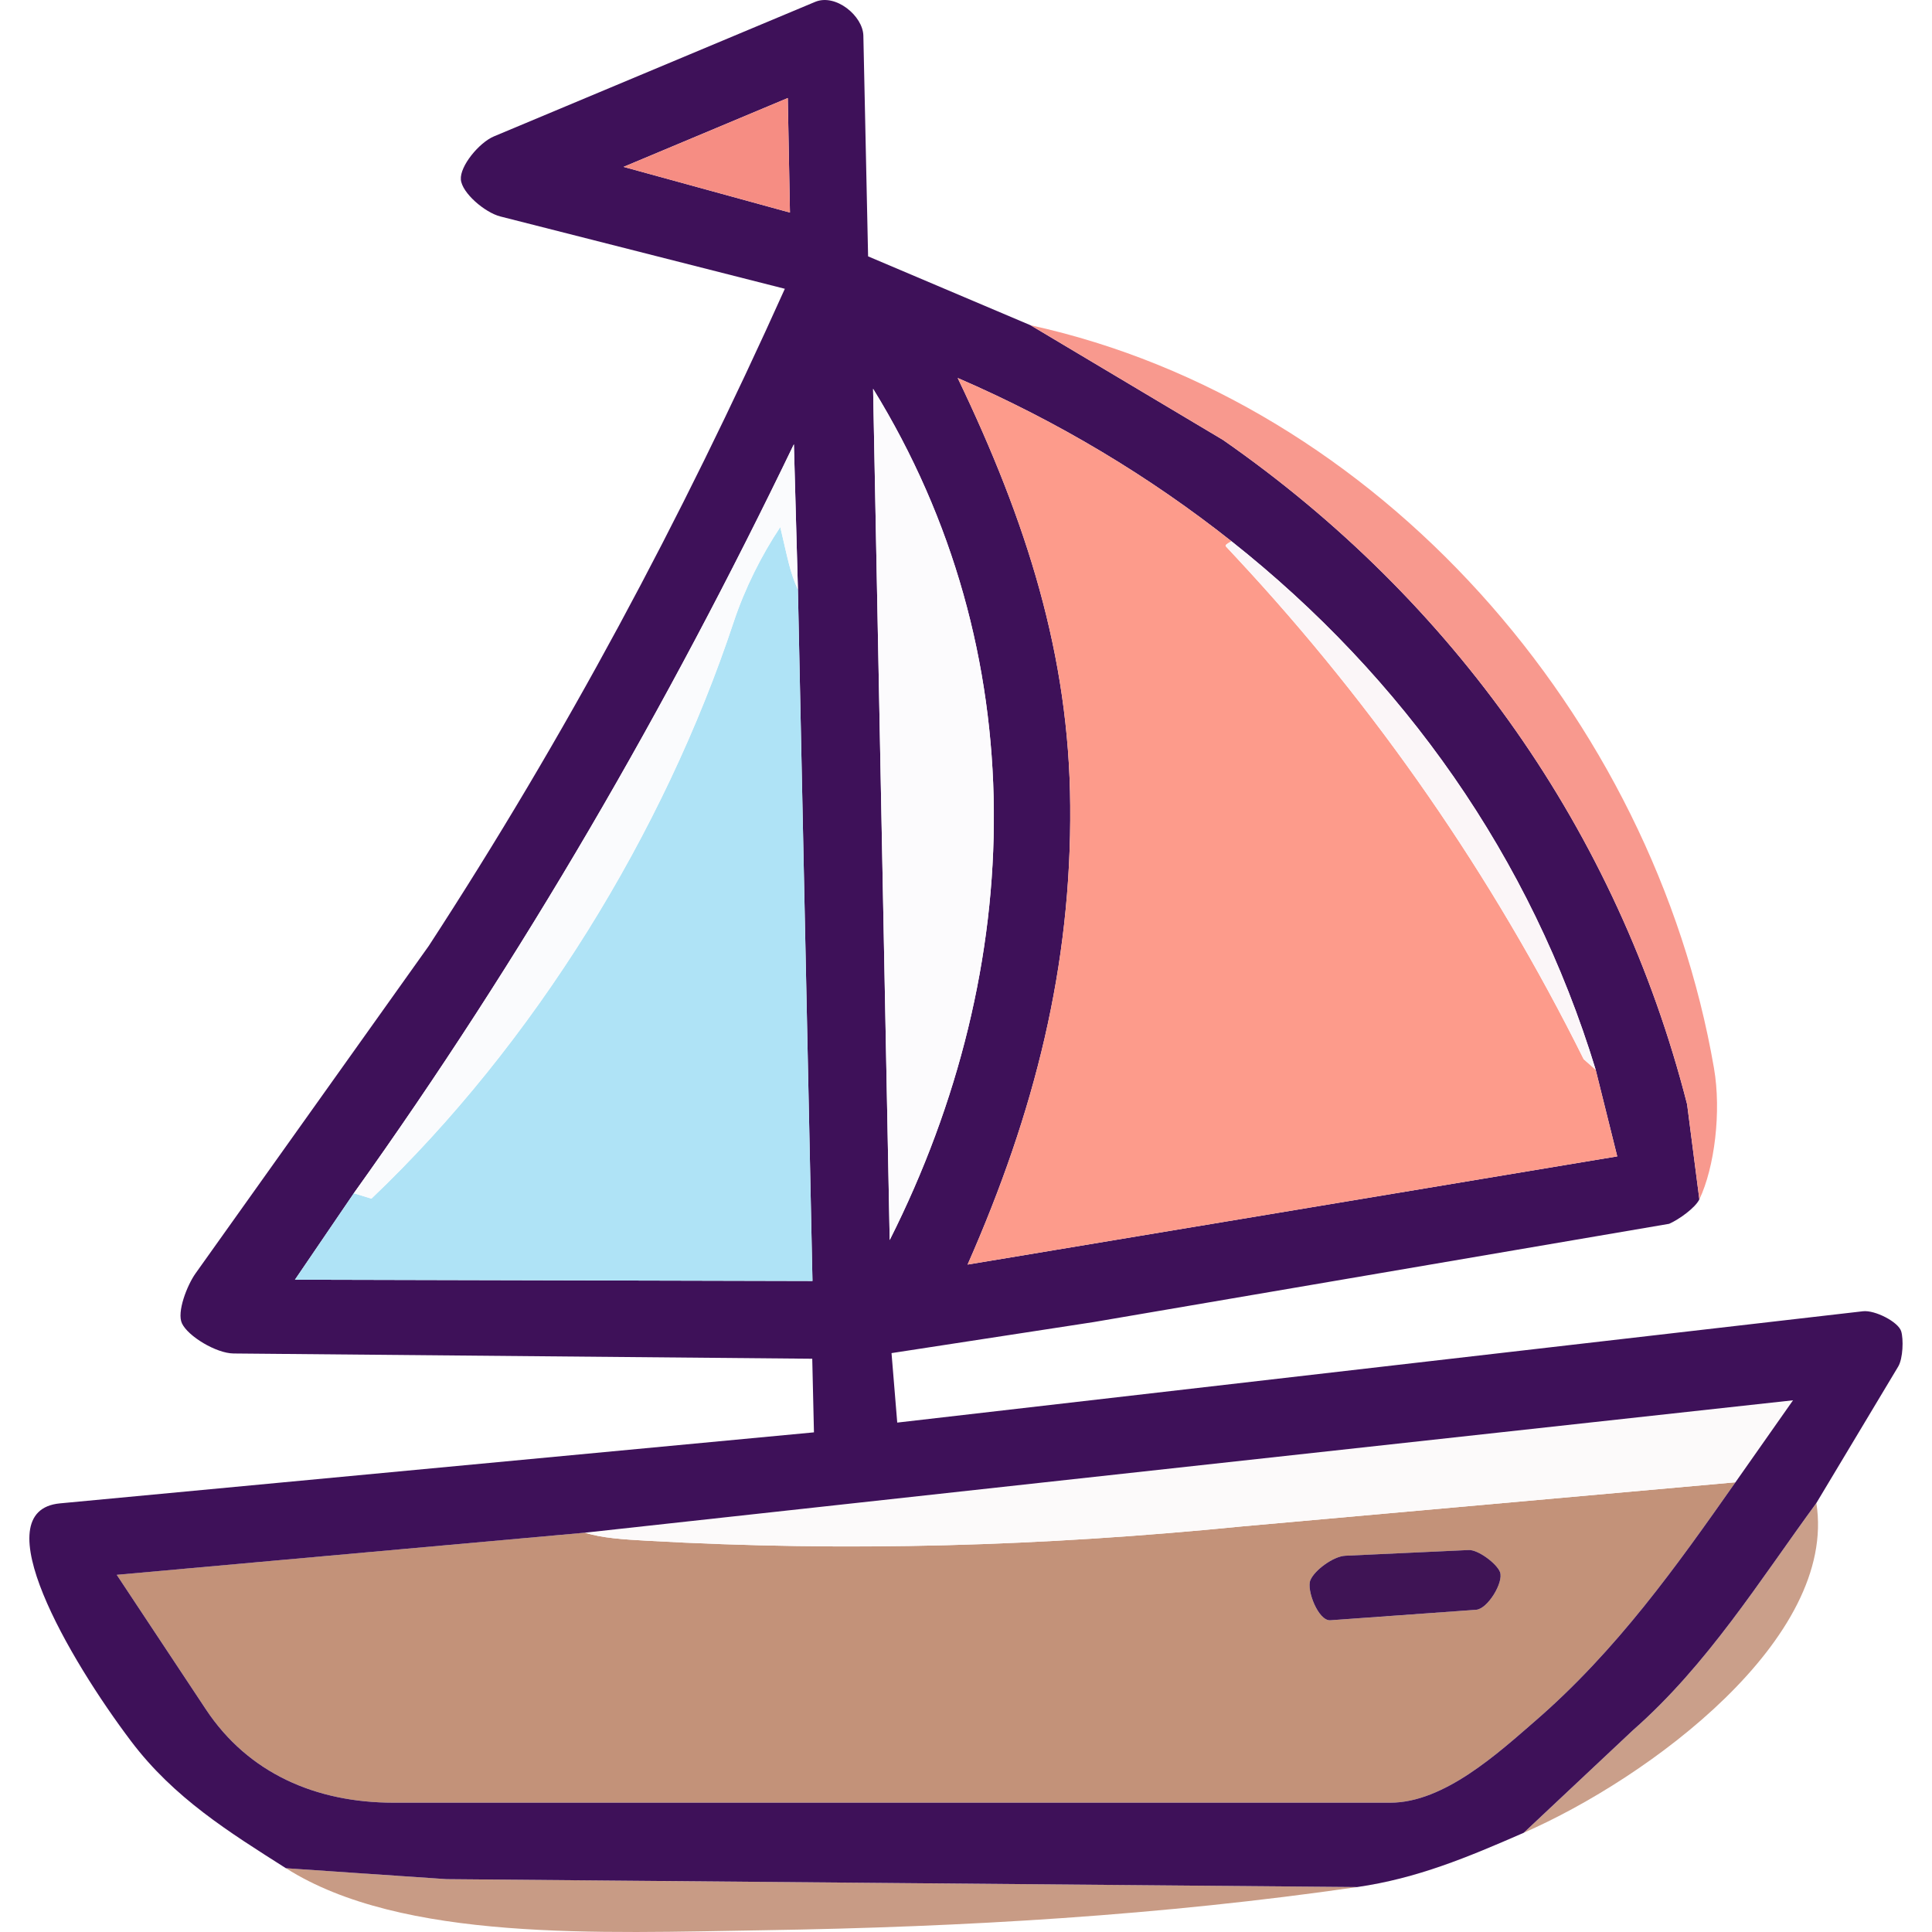
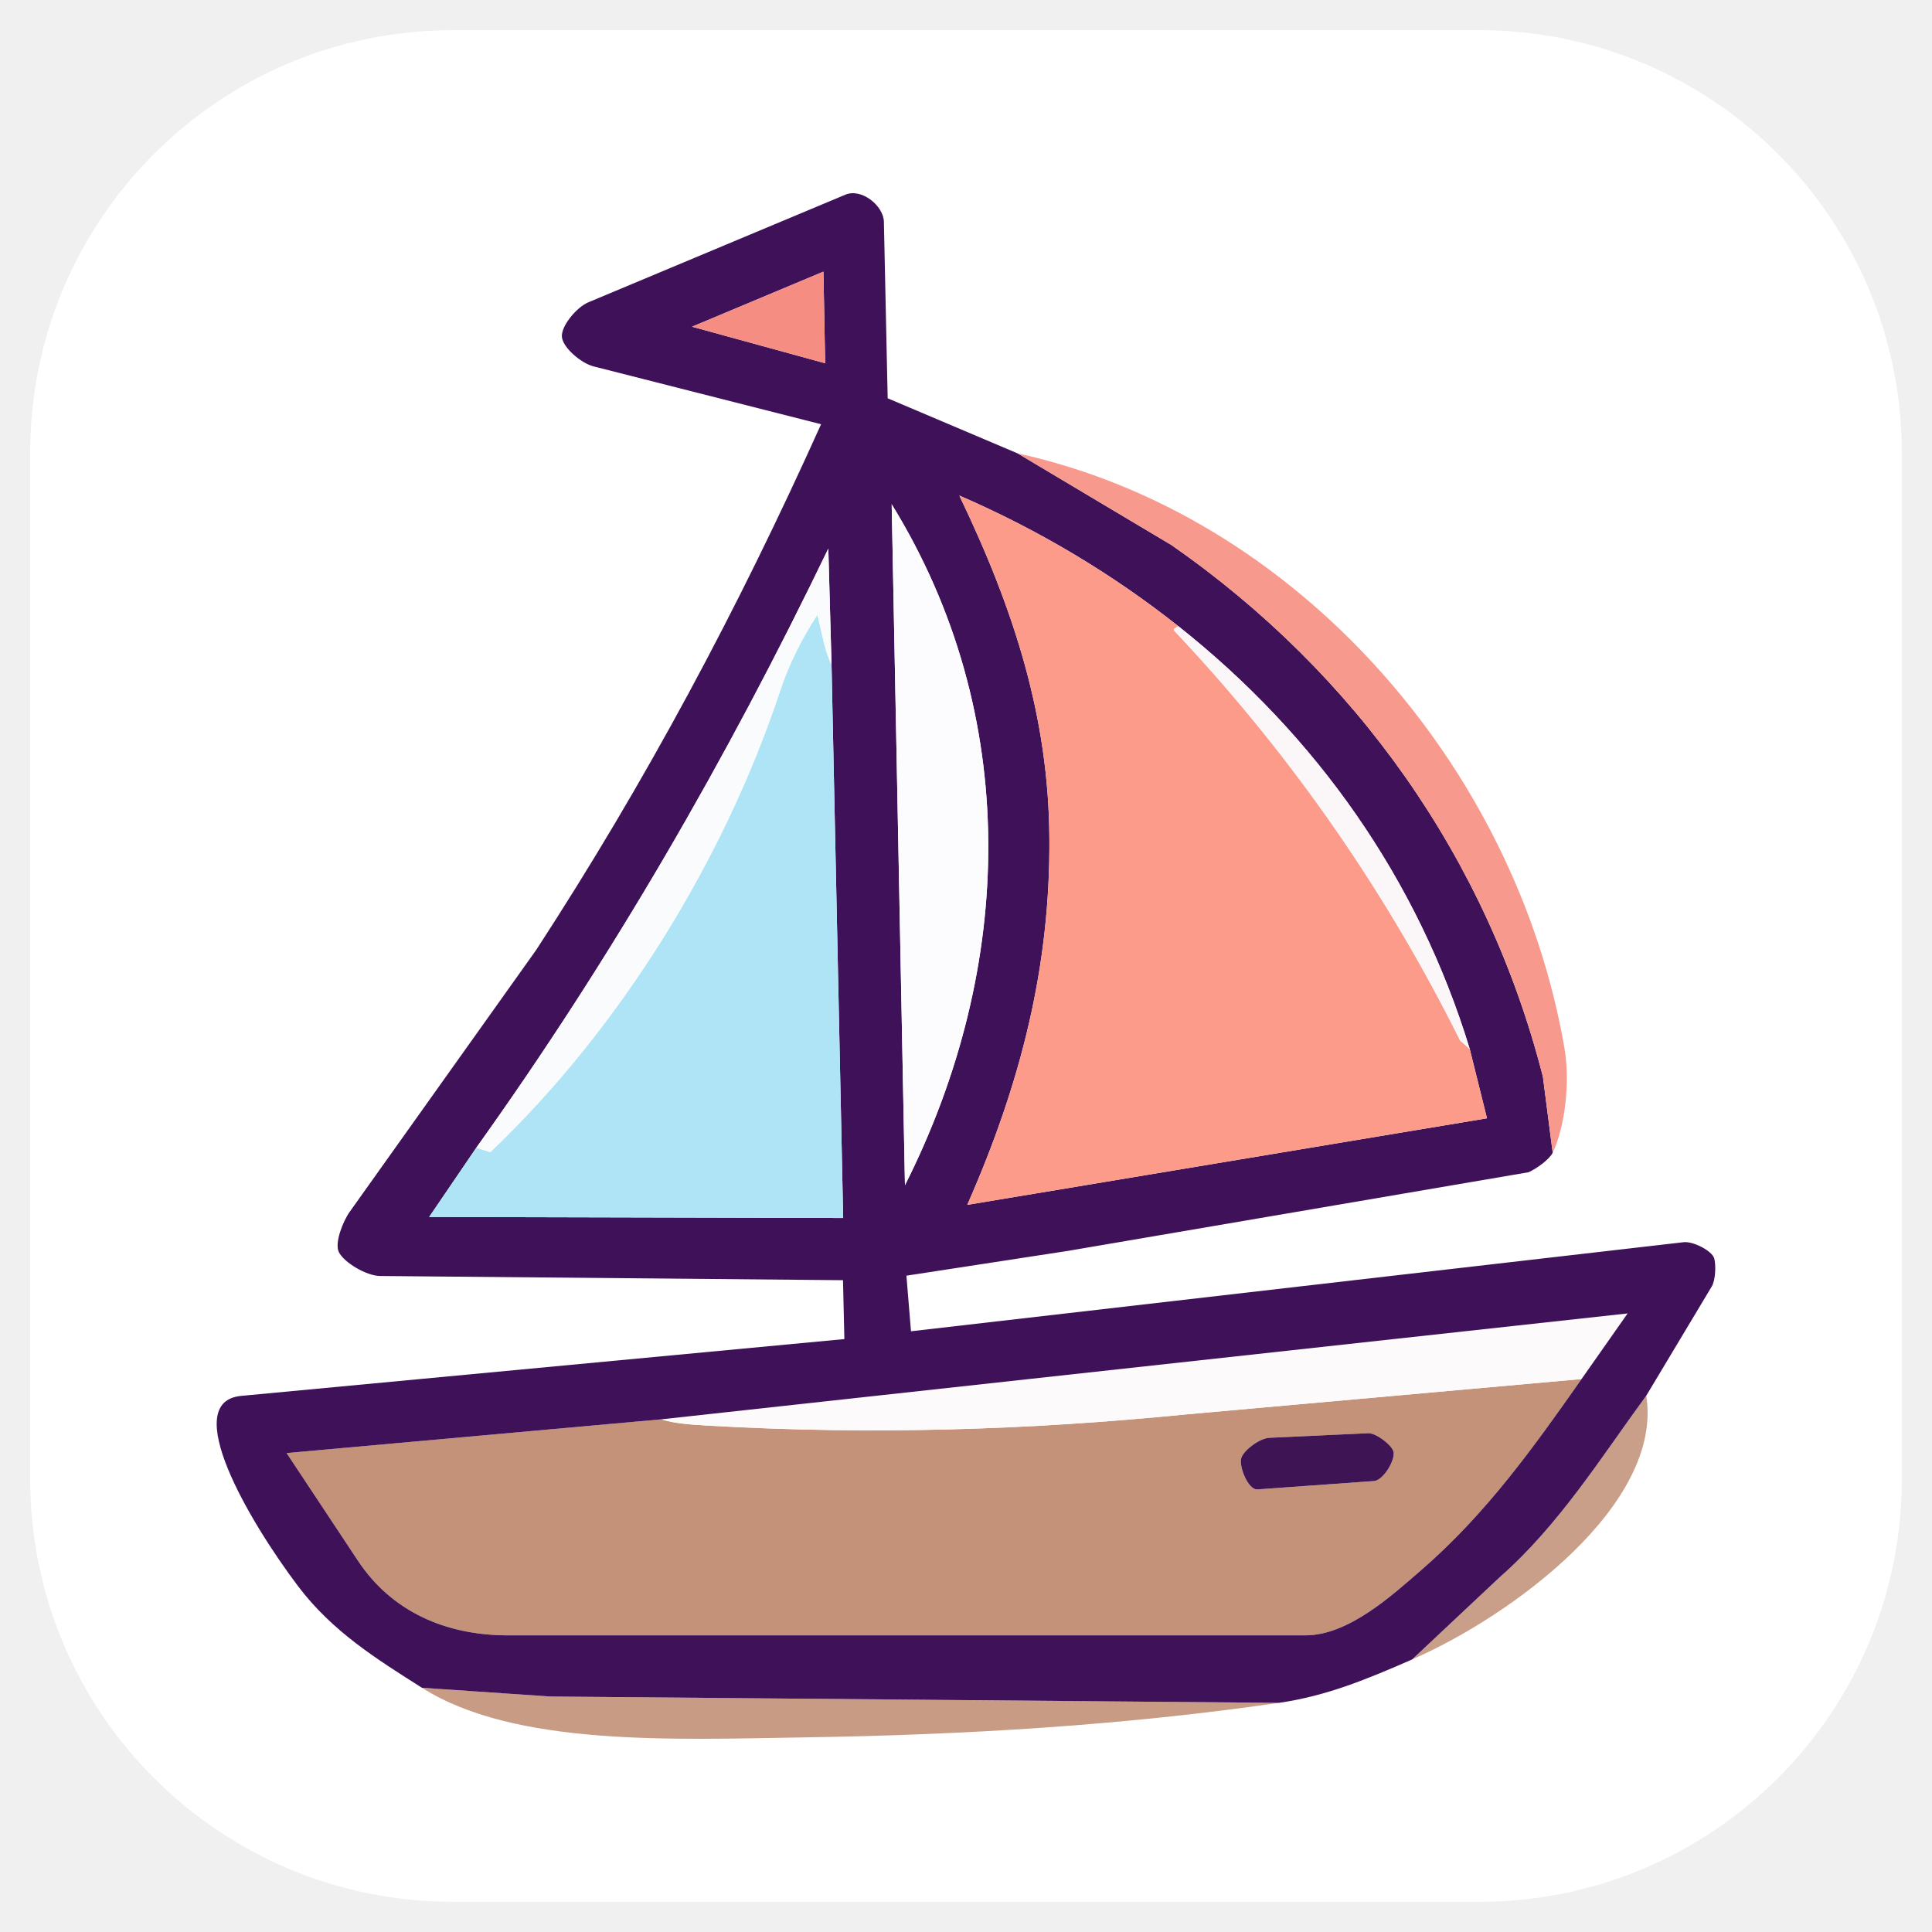
<svg xmlns="http://www.w3.org/2000/svg" width="512" height="512" viewBox="0 0 1024 1024">
-   <rect width="1024" height="1024" fill="#fff" />
-   <path d="M719.341 1000.181c-103.56 14.976-207.803 21.222-314.973 22.895-85.666 1.34-191.342 6.195-252.808-32.887l85.077 5.794 482.712 4.198z" fill="#C89B85" />
-   <path d="M807.61 971.415l57.907-54.383c39.458-34.679 67.012-79.155 97.194-120.379 11.307 71.774-88.576 145.715-155.11 174.762z" fill="#CA9F8A" />
-   <path d="M919.823 785.645c-31.112 44.305-62.797 88.951-106.112 126.481-19.601 16.981-48.333 43.341-76.834 43.341H208.563c-41.284-0.017-77.047-15.727-99.422-49.468l-47.266-71.321 248.174-22.332c8.806 2.842 20.412 3.584 32.964 4.284 106.803 5.982 209.416 2.927 315.707-7.637l261.102-23.347z m-137.386 67.567c6.042-0.435 14.669-14.575 12.595-19.994-1.732-4.514-11.622-11.895-16.563-11.665l-65.433 3.029c-6.357 0.299-16.384 7.723-18.526 12.979-2.133 5.231 4.267 21.675 10.573 21.222l77.354-5.564z" fill="#C39279" />
-   <path d="M919.823 785.645l-261.102 23.347c-106.291 10.564-208.904 13.611-315.707 7.637-12.544-0.7-24.158-1.442-32.964-4.284l640.297-70.169-30.524 43.469z" fill="#FCFAFA" />
-   <path d="M546.234 172.39l102.007 60.8c122.171 85.077 209.041 207.59 245.956 352.102l6.494 50.389c-2.133 4.48-10.82 10.684-16.008 12.962l-304.964 52.07-107.195 16.461 3.029 36.83 511.854-59.008c6.332-0.734 18.722 5.615 20.258 10.607 1.28 4.164 0.99 14.413-1.587 18.714l-43.375 72.337c-30.182 41.233-57.736 85.7-97.194 120.379l-57.907 54.383c-29.978 13.09-56.473 24.166-88.277 28.766l-482.712-4.198-85.077-5.794c-29.807-18.952-59.281-37.137-82.073-67.328-32.853-43.52-78.694-122.18-37.683-126.046l399.632-37.64-0.905-39.014-306.713-2.79c-9.199-0.085-24.149-9.131-27.358-15.966-2.807-5.973 2.697-20.139 7.219-26.496L227.268 501.332c72.414-111.215 133.29-225.015 188.714-348.27l-150.784-38.332c-8.226-2.091-20.352-12.459-20.932-19.558s9.617-19.567 17.553-22.895L432.033 0.998c10.889-4.557 25.344 7.45 25.566 17.903l2.509 116.975 86.127 36.523z m-127.547-59.725l-1.143-60.706-87.04 36.488 88.192 24.218z m427.067 454.348C811.373 454.407 743.968 359.167 652.696 286.873c-43.119-34.15-91.989-63.582-145.109-86.545 36.659 76.356 59.11 147.2 59.648 226.636 0.725 84.872-18.696 162.287-54.391 243.285l344.328-57.344-11.426-45.892zM462.762 206.071l8.798 451.182c73.148-145.126 76.97-312.08-8.798-451.182zM187.537 632.438l-31.215 45.841 274.303 0.666-7.706-366.386-2.133-77.098c-67.26 139.588-143.633 271.684-233.25 396.97z m122.513 179.916L61.875 834.686l47.266 71.321c22.366 33.749 58.129 49.451 99.422 49.459h528.306c28.501 0.017 57.233-26.342 76.834-43.332 43.315-37.53 74.991-82.176 106.112-126.481l30.524-43.469-640.297 70.169z" fill="#3E1159" />
-   <path d="M900.7 635.681l-6.494-50.389c-36.924-144.512-123.793-267.024-245.956-352.102l-102.007-60.8c184.413 40.363 329.958 206.984 362.196 393.719 3.994 23.108 0.307 52.676-7.731 69.572z" fill="#F8998E" />
-   <path d="M652.696 286.873c-2.031 1.178-3.644 1.997-2.893 2.799l5.649 6.067c73.975 79.394 135.5 168.311 183.927 265.651l6.366 5.623 11.426 45.892-344.328 57.344c35.695-80.998 55.108-158.421 54.391-243.285-0.538-79.428-22.989-150.272-59.648-226.636 53.12 22.963 101.99 52.395 145.109 86.545z" fill="#FD9B8B" />
-   <path d="M422.911 312.558l7.706 366.386-274.303-0.666 31.215-45.841 9.318 2.876c86.34-82.218 154.922-193.817 192.034-305.68 5.854-17.655 14.822-35.516 24.678-50.278 4.292 18.091 5.009 23.441 9.353 33.212z" fill="#AFE3F6" />
-   <path d="M462.762 206.071c85.768 139.102 81.945 306.064 8.798 451.182L462.762 206.071z" fill="#FCFBFD" />
-   <path d="M422.911 312.558c-4.343-9.771-5.06-15.121-9.353-33.212-9.856 14.771-18.824 32.623-24.678 50.278-37.111 111.863-105.694 223.453-192.034 305.68l-9.318-2.876c89.617-125.286 165.981-257.382 233.25-396.97l2.133 77.098z" fill="#FAFBFD" />
-   <path d="M845.754 567.013l-6.366-5.623C790.953 464.059 729.428 375.133 655.461 295.739l-5.649-6.067c-0.751-0.802 0.862-1.63 2.893-2.799 91.272 72.294 158.677 167.535 193.058 280.14z" fill="#FBF6F8" />
-   <path d="M418.687 112.665L330.495 88.456l87.048-36.497 1.143 60.706z" fill="#F68D83" />
-   <path d="M782.437 853.212l-77.354 5.564c-6.298 0.452-12.706-15.983-10.573-21.222 2.142-5.257 12.16-12.681 18.526-12.979l65.433-3.029c4.932-0.23 14.831 7.151 16.563 11.665 2.074 5.419-6.545 19.558-12.595 19.994z" fill="#3F1455" />
+   <rect x="16" y="16" width="992" height="992" rx="224" fill="#fff" />
+   <g transform="translate(102.4 102.4) scale(0.8)">
+     <path d="M719.341 1000.181c-103.56 14.976-207.803 21.222-314.973 22.895-85.666 1.34-191.342 6.195-252.808-32.887l85.077 5.794 482.712 4.198z" fill="#C89B85" />
+     <path d="M807.61 971.415l57.907-54.383c39.458-34.679 67.012-79.155 97.194-120.379 11.307 71.774-88.576 145.715-155.11 174.762z" fill="#CA9F8A" />
+     <path d="M919.823 785.645c-31.112 44.305-62.797 88.951-106.112 126.481-19.601 16.981-48.333 43.341-76.834 43.341H208.563c-41.284-0.017-77.047-15.727-99.422-49.468l-47.266-71.321 248.174-22.332c8.806 2.842 20.412 3.584 32.964 4.284 106.803 5.982 209.416 2.927 315.707-7.637l261.102-23.347z m-137.386 67.567c6.042-0.435 14.669-14.575 12.595-19.994-1.732-4.514-11.622-11.895-16.563-11.665l-65.433 3.029c-6.357 0.299-16.384 7.723-18.526 12.979-2.133 5.231 4.267 21.675 10.573 21.222l77.354-5.564z" fill="#C39279" />
+     <path d="M919.823 785.645l-261.102 23.347c-106.291 10.564-208.904 13.611-315.707 7.637-12.544-0.7-24.158-1.442-32.964-4.284l640.297-70.169-30.524 43.469z" fill="#FCFAFA" />
+     <path d="M546.234 172.39l102.007 60.8c122.171 85.077 209.041 207.59 245.956 352.102l6.494 50.389c-2.133 4.48-10.82 10.684-16.008 12.962l-304.964 52.07-107.195 16.461 3.029 36.83 511.854-59.008c6.332-0.734 18.722 5.615 20.258 10.607 1.28 4.164 0.99 14.413-1.587 18.714l-43.375 72.337c-30.182 41.233-57.736 85.7-97.194 120.379l-57.907 54.383c-29.978 13.09-56.473 24.166-88.277 28.766l-482.712-4.198-85.077-5.794c-29.807-18.952-59.281-37.137-82.073-67.328-32.853-43.52-78.694-122.18-37.683-126.046l399.632-37.64-0.905-39.014-306.713-2.79c-9.199-0.085-24.149-9.131-27.358-15.966-2.807-5.973 2.697-20.139 7.219-26.496L227.268 501.332c72.414-111.215 133.29-225.015 188.714-348.27l-150.784-38.332c-8.226-2.091-20.352-12.459-20.932-19.558s9.617-19.567 17.553-22.895L432.033 0.998c10.889-4.557 25.344 7.45 25.566 17.903l2.509 116.975 86.127 36.523z m-127.547-59.725l-1.143-60.706-87.04 36.488 88.192 24.218z m427.067 454.348C811.373 454.407 743.968 359.167 652.696 286.873c-43.119-34.15-91.989-63.582-145.109-86.545 36.659 76.356 59.11 147.2 59.648 226.636 0.725 84.872-18.696 162.287-54.391 243.285l344.328-57.344-11.426-45.892zM462.762 206.071l8.798 451.182c73.148-145.126 76.97-312.08-8.798-451.182zM187.537 632.438l-31.215 45.841 274.303 0.666-7.706-366.386-2.133-77.098c-67.26 139.588-143.633 271.684-233.25 396.97z m122.513 179.916L61.875 834.686l47.266 71.321c22.366 33.749 58.129 49.451 99.422 49.459h528.306c28.501 0.017 57.233-26.342 76.834-43.332 43.315-37.53 74.991-82.176 106.112-126.481l30.524-43.469-640.297 70.169z" fill="#3E1159" />
+     <path d="M900.7 635.681l-6.494-50.389c-36.924-144.512-123.793-267.024-245.956-352.102l-102.007-60.8c184.413 40.363 329.958 206.984 362.196 393.719 3.994 23.108 0.307 52.676-7.731 69.572z" fill="#F8998E" />
+     <path d="M652.696 286.873c-2.031 1.178-3.644 1.997-2.893 2.799l5.649 6.067c73.975 79.394 135.5 168.311 183.927 265.651l6.366 5.623 11.426 45.892-344.328 57.344c35.695-80.998 55.108-158.421 54.391-243.285-0.538-79.428-22.989-150.272-59.648-226.636 53.12 22.963 101.99 52.395 145.109 86.545z" fill="#FD9B8B" />
+     <path d="M422.911 312.558l7.706 366.386-274.303-0.666 31.215-45.841 9.318 2.876c86.34-82.218 154.922-193.817 192.034-305.68 5.854-17.655 14.822-35.516 24.678-50.278 4.292 18.091 5.009 23.441 9.353 33.212z" fill="#AFE3F6" />
+     <path d="M462.762 206.071c85.768 139.102 81.945 306.064 8.798 451.182L462.762 206.071z" fill="#FCFBFD" />
+     <path d="M422.911 312.558c-4.343-9.771-5.06-15.121-9.353-33.212-9.856 14.771-18.824 32.623-24.678 50.278-37.111 111.863-105.694 223.453-192.034 305.68l-9.318-2.876c89.617-125.286 165.981-257.382 233.25-396.97l2.133 77.098z" fill="#FAFBFD" />
+     <path d="M845.754 567.013l-6.366-5.623C790.953 464.059 729.428 375.133 655.461 295.739l-5.649-6.067c-0.751-0.802 0.862-1.63 2.893-2.799 91.272 72.294 158.677 167.535 193.058 280.14z" fill="#FBF6F8" />
+     <path d="M418.687 112.665L330.495 88.456l87.048-36.497 1.143 60.706z" fill="#F68D83" />
+     <path d="M782.437 853.212l-77.354 5.564c-6.298 0.452-12.706-15.983-10.573-21.222 2.142-5.257 12.16-12.681 18.526-12.979l65.433-3.029c4.932-0.23 14.831 7.151 16.563 11.665 2.074 5.419-6.545 19.558-12.595 19.994z" fill="#3F1455" />
+   </g>
</svg>
